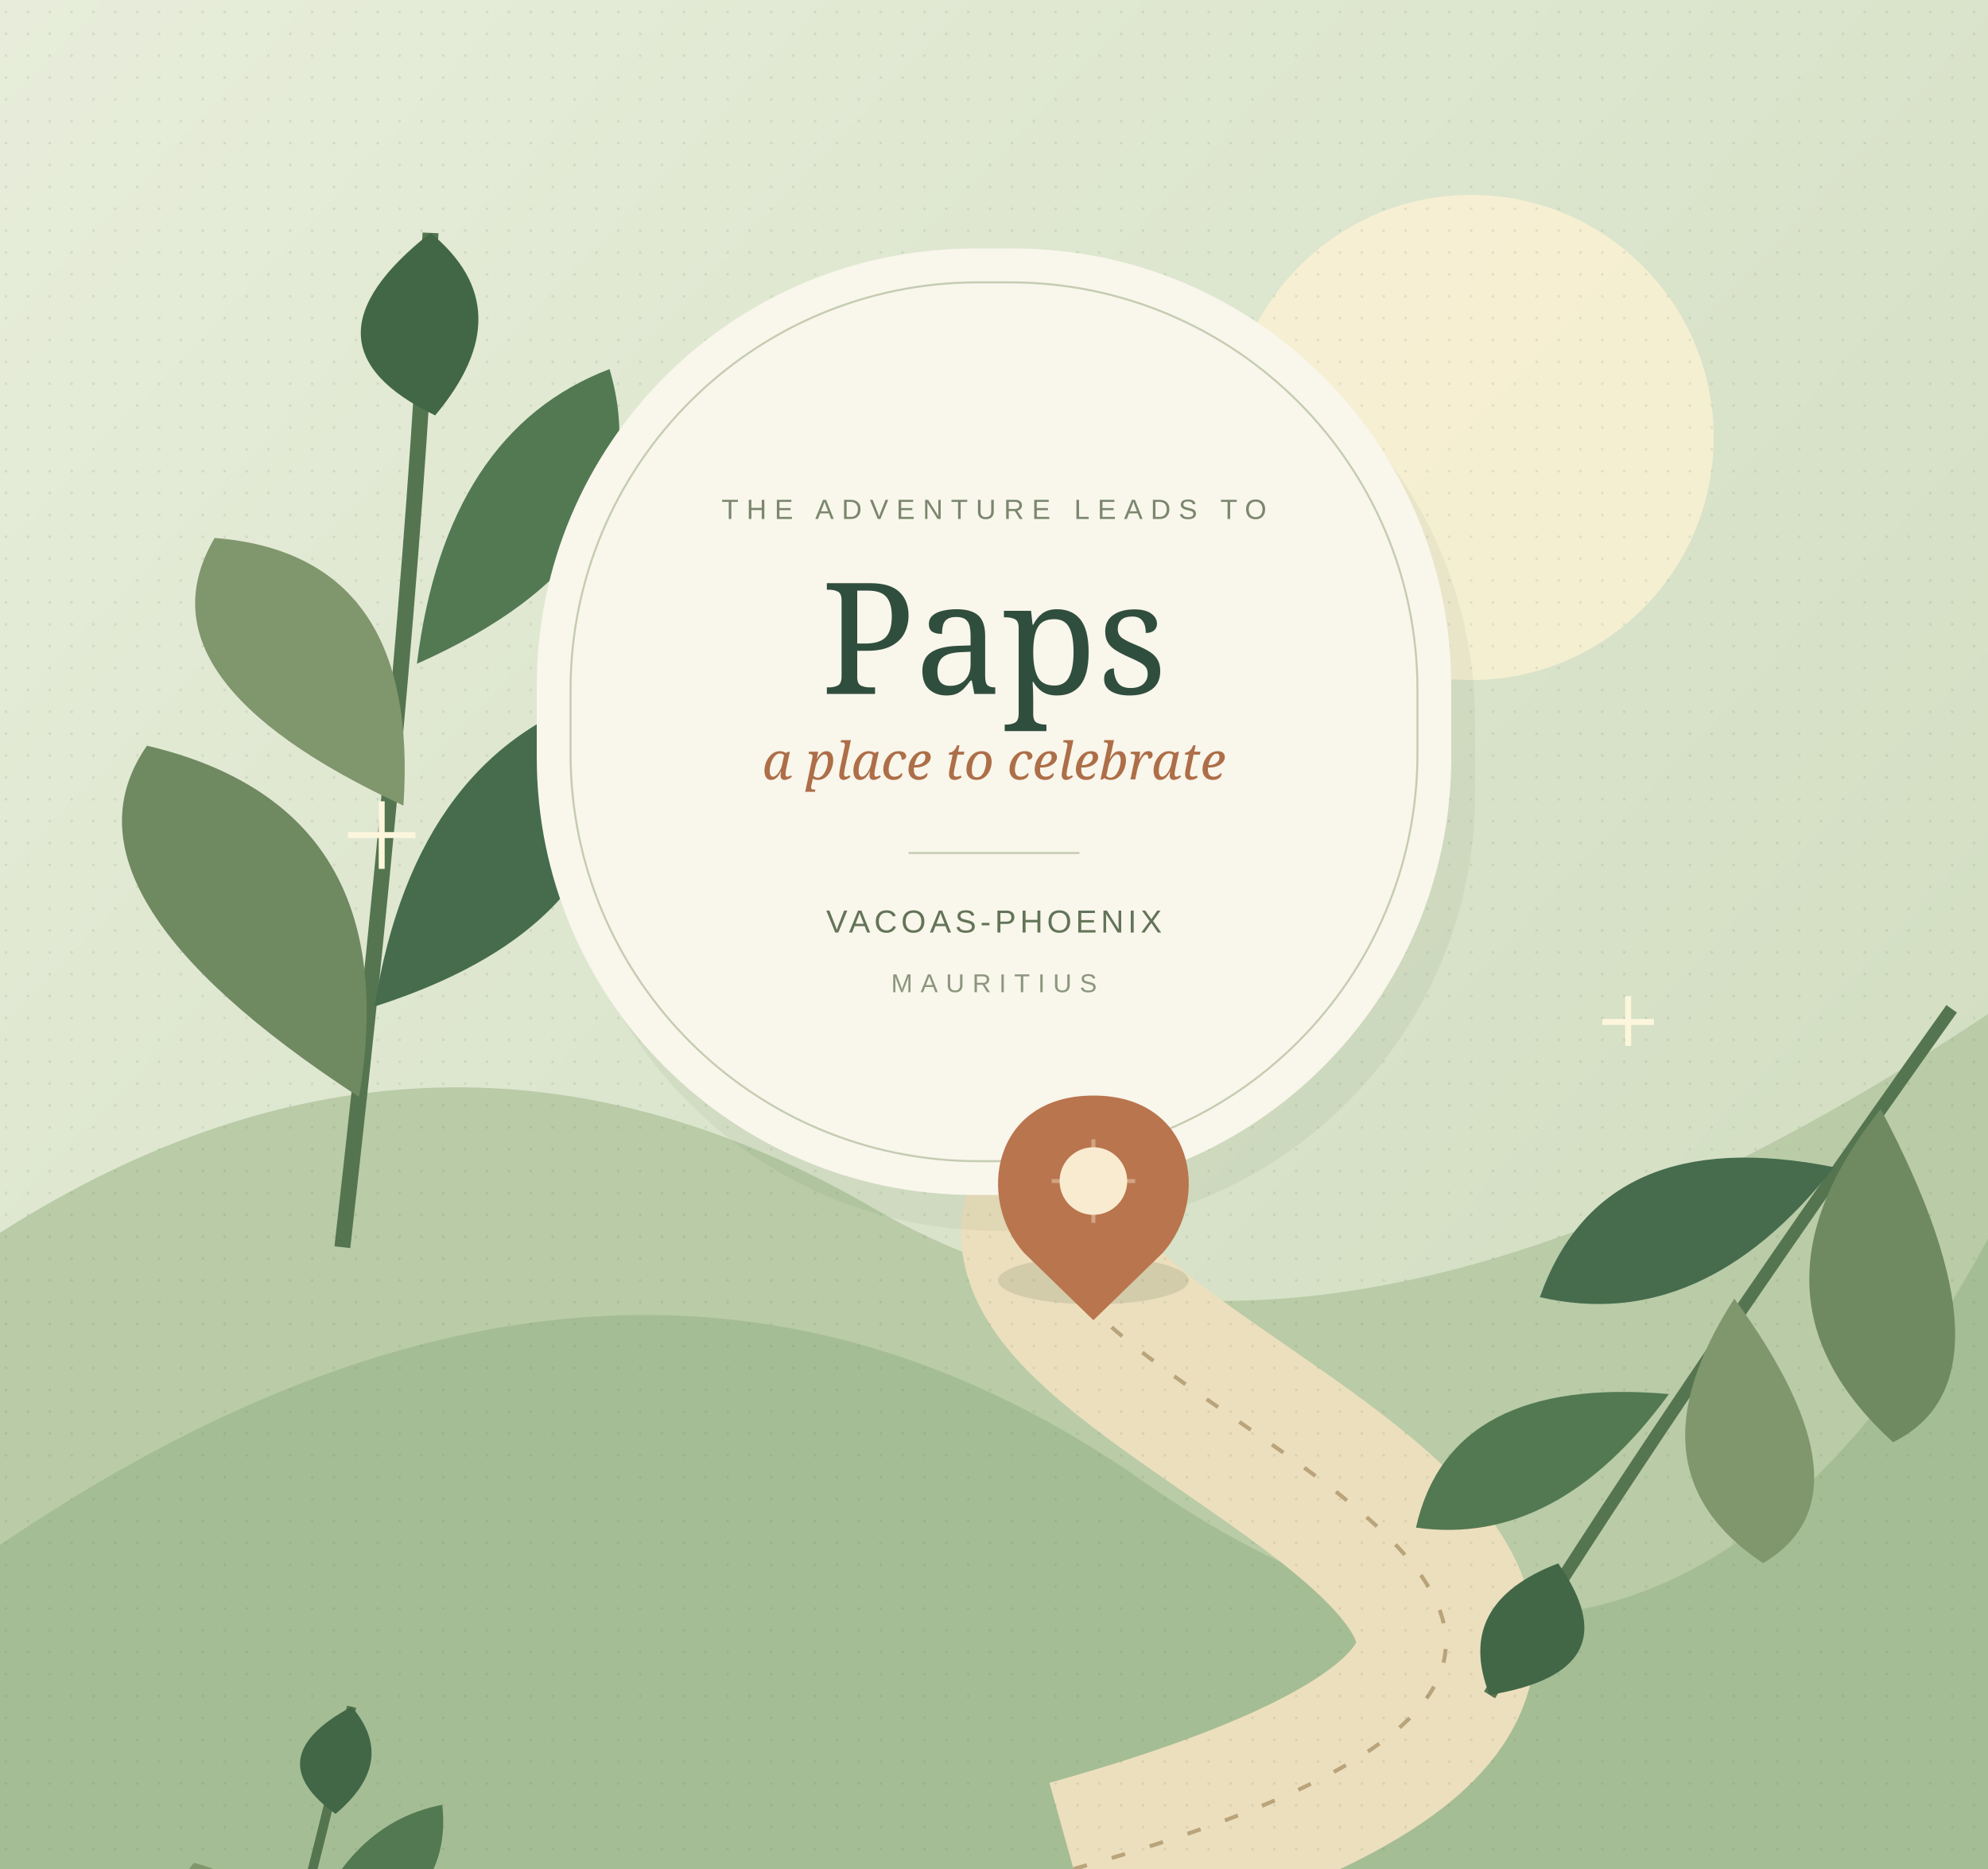
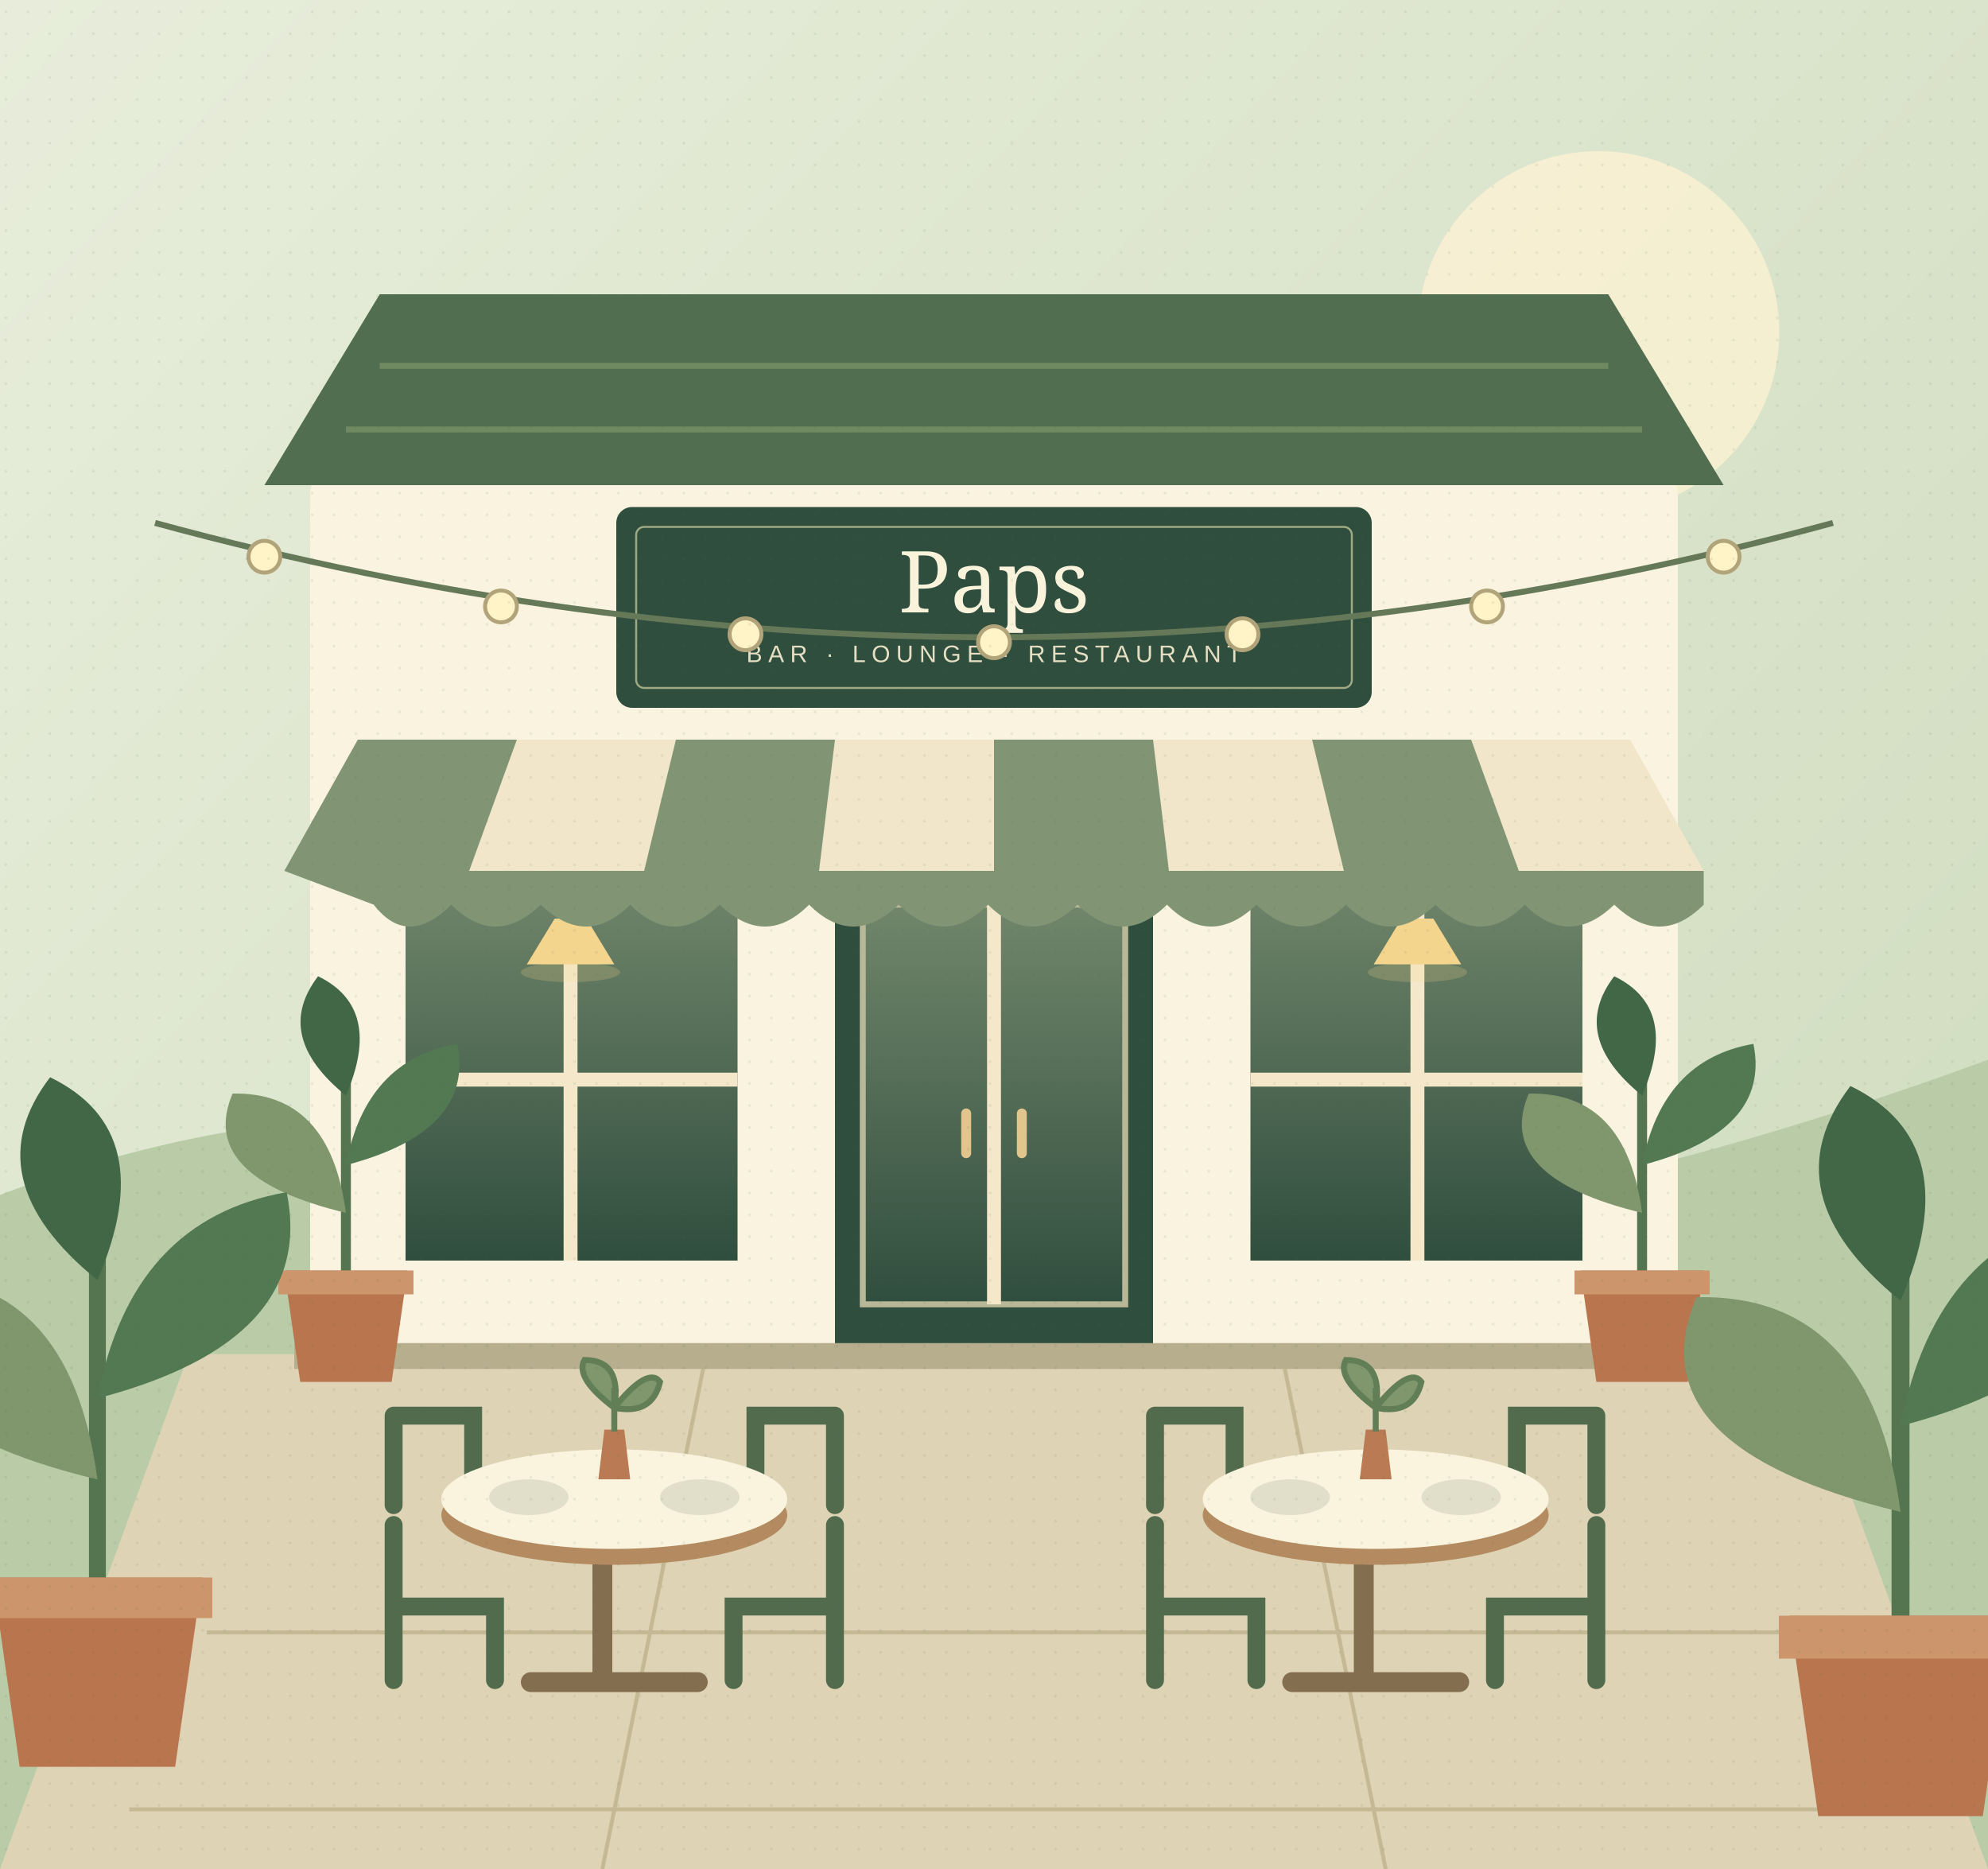
<svg xmlns="http://www.w3.org/2000/svg" viewBox="0 0 1000 940" fill="none">
  <defs>
    <linearGradient id="bg" x2="1000" y2="940" gradientUnits="userSpaceOnUse">
      <stop stop-color="#e7edda" />
      <stop offset="1" stop-color="#cedbbd" />
    </linearGradient>
-     <linearGradient id="leaf" x2="200" y2="200" gradientUnits="userSpaceOnUse">
-       <stop stop-color="#7a956d" />
-       <stop offset="1" stop-color="#34583e" />
+     <linearGradient id="glass" x1="0" y1="0" x2="0" y2="1">
+       <stop stop-color="#71866b" />
+       <stop offset="1" stop-color="#304e3e" />
    </linearGradient>
    <pattern id="grain" width="11" height="11" patternUnits="userSpaceOnUse">
-       <circle cx="3" cy="6" r=".7" fill="#4c6545" opacity=".12" />
+       <circle cx="3" cy="6" r=".7" fill="#4c6545" opacity=".1" />
    </pattern>
-     <g id="sprig">
-       <path d="M0 280Q100 110 155 0" stroke="#54754f" stroke-width="5" />
-       <path d="M24 239Q-40 140 8 111Q75 162 24 239Z" fill="#6f8961" />
-       <path d="M40 215Q131 225 149 155Q85 146 40 215Z" fill="#466c4d" />
-       <path d="M74 161Q12 90 54 60Q111 91 74 161Z" fill="#80966d" />
-       <path d="M96 122Q181 122 189 62Q134 59 96 122Z" fill="#527952" />
-       <path d="M133 53Q100 14 155 0Q172 34 133 53Z" fill="#426746" />
+     <g id="plant">
+       <path d="M0 0v-105" stroke="#54754f" stroke-width="5" />
+       <path d="M0-37Q-75-55-57-97Q-8-98 0-37Z" fill="#80966d" />
+       <path d="M0-61Q65-78 56-122Q10-114 0-61Z" fill="#527952" />
+       <path d="M0-96Q-37-126-14-156Q19-140 0-96Z" fill="#426746" />
+       <path d="M-31-8h62L23 48h-46Z" fill="#b9754e" />
+       <path d="M-34-8h68v12h-68Z" fill="#cc956b" />
+     </g>
+     <g id="table">
+       <g stroke="#526b4d" stroke-width="9" stroke-linecap="round">
+         <path d="M-111 32v78m0-37h51v37m-51-88v-45m0 0h40v55M111 32v78m0-37H60v37m51-88v-45m0 0H71v55" />
+       </g>
+       <path d="M-6 28v83m-36 0h84" stroke="#846e50" stroke-width="10" stroke-linecap="round" />
+       <ellipse cy="27" rx="87" ry="25" fill="#b48b60" />
+       <ellipse cy="19" rx="87" ry="25" fill="#faf4df" />
+       <ellipse cx="-43" cy="18" rx="20" ry="9" fill="#e1dfc9" />
+       <ellipse cx="43" cy="18" rx="20" ry="9" fill="#e1dfc9" />
+       <path d="M-8 9h16l-3-25H-5Z" fill="#ba7a53" />
+       <path d="M0-15v-22m0 10q-20-15-15-24 19 0 15 24m0 0q17-21 23-13-4 17-23 13" stroke="#617e57" stroke-width="3" fill="#80966d" />
    </g>
  </defs>
  <path fill="url(#bg)" d="M0 0h1000v940H0z" />
-   <circle cx="740" cy="220" r="122" fill="#faf1d3" opacity=".85" />
-   <path d="M0 620Q220 480 440 608T1000 510V940H0Z" fill="#b9cba7" />
-   <path d="M0 777Q315 563 575 745T1000 623V940H0Z" fill="#a5bd94" />
-   <path d="M540 940C1030 803 383 681 560 581" stroke="#ecdfbd" stroke-width="90" />
-   <path d="M540 940C1030 803 383 681 560 581" stroke="#b9a47b" stroke-width="2" stroke-dasharray="7 13" />
+   <circle cx="804" cy="167" r="91" fill="#faf1d3" opacity=".85" />
+   <path d="M0 601Q205 523 420 595T1000 533V940H0Z" fill="#b9cba7" />
+   <path d="M95 681h810l95 259H0Z" fill="#ded3b5" />
+   <path d="M104 821h791M65 910h870M355 682l-52 258m342-258 52 258" stroke="#c5b995" stroke-width="2" />
+   <rect x="156" y="238" width="688" height="444" rx="10" fill="#f9f3df" />
+   <path d="M133 244l58-96h618l58 96Z" fill="#526e50" />
+   <path d="M174 216h652M191 184h618" stroke="#6f8961" stroke-width="3" />
+   <rect x="310" y="255" width="380" height="101" rx="8" fill="#304e3e" />
+   <rect x="320" y="265" width="360" height="81" rx="4" stroke="#9eaa84" />
+   <text x="500" y="308" text-anchor="middle" font-family="Georgia,serif" font-size="43" fill="#faf3dc">Paps</text>
+   <text x="500" y="333" text-anchor="middle" font-family="Arial,sans-serif" font-size="12" letter-spacing="3" fill="#e5dfc3">BAR · LOUNGE · RESTAURANT</text>
+   <path d="M204 441h167v193H204Zm425 0h167v193H629Z" fill="url(#glass)" />
+   <path d="M420 441h160v241H420Z" fill="#304e3e" />
+   <path d="M434 455h132v201H434Z" fill="url(#glass)" stroke="#b8b798" stroke-width="3" />
+   <g stroke="#f5e8ca" stroke-width="7">
+     <path d="M287 441v193m-83-91h167m342-102v193m-84-91h167M500 455v201" />
+   </g>
+   <g fill="#f4d58e">
+     <path d="M279 462h16l14 23h-44Zm426 0h16l14 23h-44Z" />
+     <ellipse cx="287" cy="489" rx="25" ry="5" opacity=".2" />
+     <ellipse cx="713" cy="489" rx="25" ry="5" opacity=".2" />
+   </g>
+   <path d="M486 560v20m28-20v20" stroke="#e2c48d" stroke-width="5" stroke-linecap="round" />
+   <path d="M180 372h640l37 66H143Z" fill="#f1e6c9" />
+   <path d="M180 372h80l-24 66h-93Zm160 0h80l-8 66h-88Zm160 0h80l8 66h-88Zm160 0h80l24 66h-88Z" fill="#819575" />
+   <path d="M143 438h714v17q-22 22-45 0-23 22-45 0-22 22-45 0-23 22-45 0-22 22-45 0-23 22-45 0-22 22-45 0-23 22-45 0-22 22-45 0-23 22-45 0-22 22-45 0-23 22-45 0-22 22-45 0-23 22-45 0-22 22-39 0Z" fill="#819575" />
+   <path d="M148 682h704" stroke="#b6ae8d" stroke-width="13" />
+   <use href="#plant" transform="translate(174 647)" />
+   <use href="#plant" transform="translate(826 647)" />
+   <use href="#table" transform="translate(309 735)" />
+   <use href="#table" transform="translate(692 735)" />
+   <path d="M78 263Q500 378 922 263" stroke="#657858" stroke-width="3" />
+   <g fill="#fff3c8" stroke="#b2a47a" stroke-width="2">
+     <circle cx="133" cy="280" r="8" />
+     <circle cx="252" cy="305" r="8" />
+     <circle cx="375" cy="319" r="8" />
+     <circle cx="500" cy="323" r="8" />
+     <circle cx="625" cy="319" r="8" />
+     <circle cx="748" cy="305" r="8" />
+     <circle cx="867" cy="280" r="8" />
+   </g>
+   <use href="#plant" transform="translate(49 807) scale(1.7)" />
+   <use href="#plant" transform="translate(956 827) scale(1.8)" />
  <path fill="url(#grain)" d="M0 0h1000v940H0z" />
-   <use href="#sprig" transform="translate(-10 218) rotate(-24) scale(1.6)" />
-   <use href="#sprig" transform="translate(950 870) rotate(185) scale(1.3)" />
-   <use href="#sprig" transform="translate(34 894) rotate(-14) scale(.95)" />
-   <g transform="translate(270 125)">
-     <rect x="12" y="18" width="460" height="476" rx="220" fill="#5b7252" opacity=".08" />
-     <rect width="460" height="476" rx="220" fill="#f9f6eb" />
-     <rect x="17" y="17" width="426" height="442" rx="205" stroke="#c4ccb2" />
-     <text x="230" y="136" text-anchor="middle" font-family="Arial,sans-serif" font-size="14" letter-spacing="4" fill="#7a866d">THE ADVENTURE LEADS TO</text>
-     <text x="230" y="224" text-anchor="middle" font-family="Georgia,serif" font-size="78" fill="#304e3e">Paps</text>
-     <text x="230" y="267" text-anchor="middle" font-family="Georgia,serif" font-size="26" font-style="italic" fill="#ad6e48">a place to celebrate</text>
-     <path d="M187 304h86" stroke="#c4ccb2" />
-     <text x="230" y="344" text-anchor="middle" font-family="Arial,sans-serif" font-size="16" letter-spacing="2" fill="#637458">VACOAS-PHOENIX</text>
-     <text x="230" y="374" text-anchor="middle" font-family="Arial,sans-serif" font-size="13" letter-spacing="4" fill="#8c967e">MAURITIUS</text>
-   </g>
-   <g transform="translate(501 551)">
-     <ellipse cx="49" cy="93" rx="48" ry="12" fill="#5f7753" opacity=".18" />
-     <path d="M49 0C-2 0-10 52 14 79L49 113 84 79C108 52 100 0 49 0Z" fill="#b9754e" />
-     <circle cx="49" cy="43" r="17" fill="#f8ebd0" />
-     <path d="M49 22v42M28 43h42" stroke="#f8ebd0" stroke-width="2" opacity=".4" />
-   </g>
-   <g stroke="#fcf6dc" stroke-width="3">
-     <path d="M192 403v34m-17-17h34" />
-     <path d="M819 501v25m-13-12h26" />
-   </g>
</svg>
